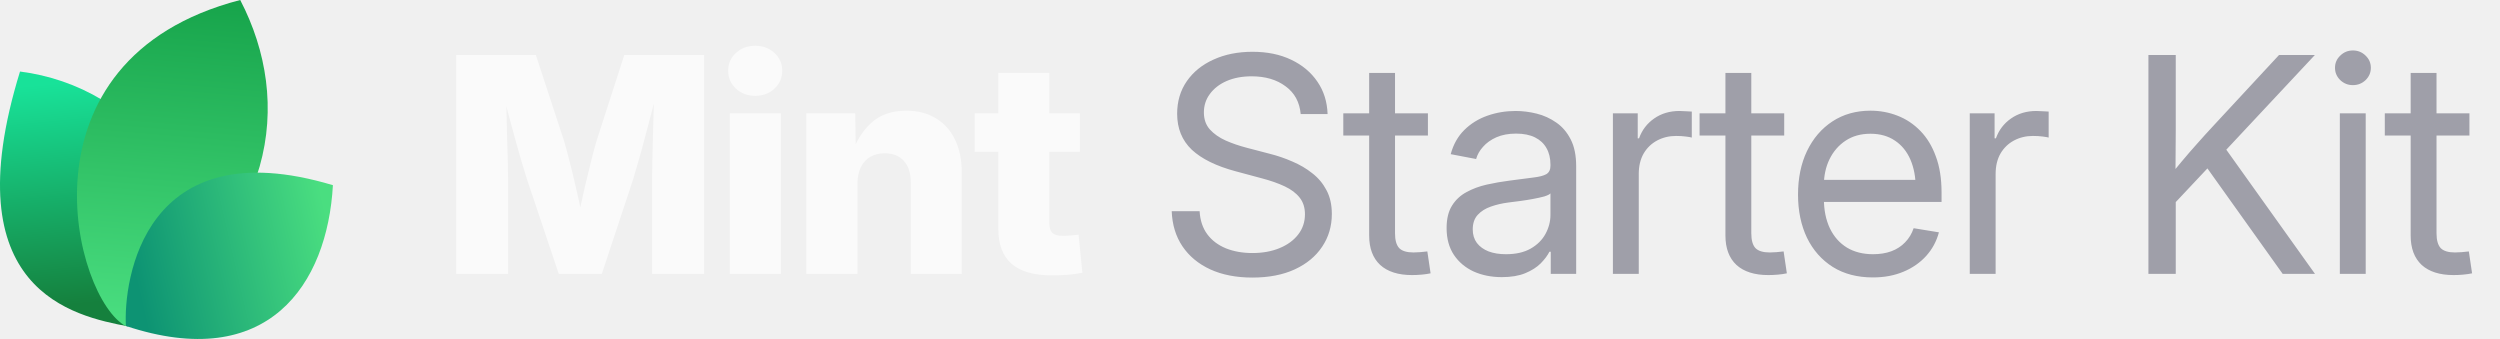
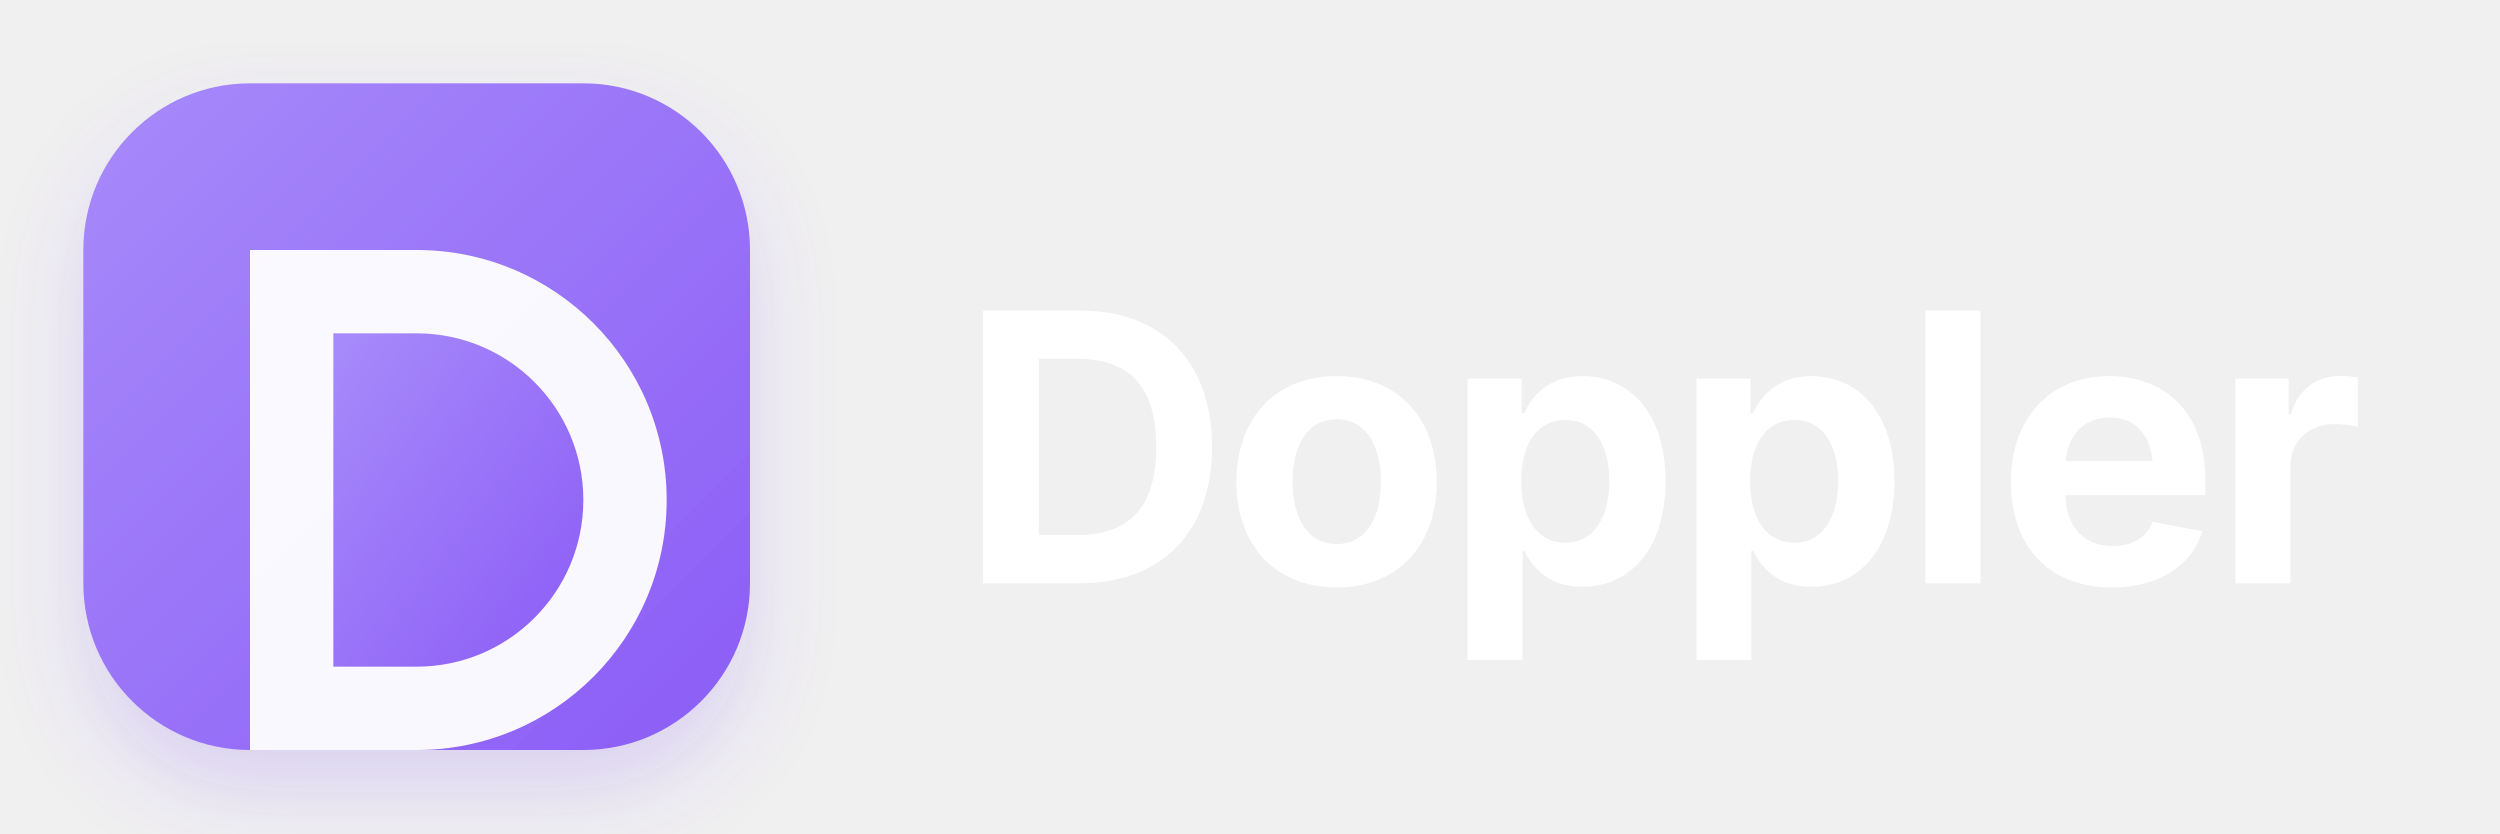
- <svg xmlns="http://www.w3.org/2000/svg" width="177" height="24" viewBox="0 0 177 24" fill="none">
-   <path d="M9.061 23.108C5.268 22.377 -3.391 20.627 1.417 5.064C9.634 6.099 16.973 14.064 9.061 23.108Z" fill="url(#paint0_linear_17557_2145)" />
-   <path d="M8.919 23.094C5.276 21.222 0.784 4.209 17.007 0C20.757 7.193 19.621 16.545 8.919 23.094Z" fill="url(#paint1_linear_17557_2145)" />
-   <path d="M8.914 23.079C8.735 19.882 10.159 9.085 23.57 13.111C23.181 20.123 18.984 26.418 8.914 23.079Z" fill="url(#paint2_linear_17557_2145)" />
-   <path d="M32.301 19.392V3.894H37.938L39.925 9.948C40.036 10.315 40.164 10.787 40.31 11.362C40.462 11.938 40.611 12.552 40.757 13.204C40.91 13.855 41.048 14.483 41.173 15.086C41.305 15.682 41.412 16.192 41.495 16.615H40.695C40.771 16.192 40.871 15.682 40.996 15.086C41.128 14.49 41.267 13.866 41.412 13.214C41.565 12.562 41.714 11.948 41.86 11.373C42.005 10.79 42.133 10.315 42.244 9.948L44.2 3.894H49.848V19.392H46.166V12.704C46.166 12.357 46.173 11.917 46.187 11.383C46.2 10.849 46.214 10.27 46.228 9.646C46.249 9.022 46.266 8.391 46.28 7.753C46.301 7.115 46.311 6.519 46.311 5.964H46.623C46.485 6.561 46.332 7.181 46.166 7.826C45.999 8.471 45.833 9.102 45.666 9.719C45.507 10.336 45.351 10.901 45.198 11.414C45.053 11.928 44.928 12.357 44.824 12.704L42.608 19.392H39.561L37.314 12.704C37.203 12.357 37.072 11.928 36.919 11.414C36.773 10.901 36.614 10.34 36.441 9.729C36.274 9.112 36.104 8.481 35.931 7.836C35.764 7.192 35.608 6.567 35.463 5.964H35.827C35.834 6.512 35.844 7.105 35.858 7.743C35.872 8.374 35.886 9.005 35.9 9.636C35.92 10.26 35.938 10.839 35.952 11.373C35.965 11.907 35.972 12.351 35.972 12.704V19.392H32.301ZM51.668 19.392V8.024H55.288V19.392H51.668ZM53.468 6.786C52.927 6.786 52.473 6.616 52.105 6.276C51.738 5.93 51.554 5.507 51.554 5.007C51.554 4.508 51.738 4.088 52.105 3.749C52.473 3.409 52.927 3.239 53.468 3.239C54.009 3.239 54.463 3.409 54.83 3.749C55.198 4.082 55.382 4.501 55.382 5.007C55.382 5.507 55.198 5.93 54.83 6.276C54.463 6.616 54.009 6.786 53.468 6.786ZM60.708 13.027V19.392H57.088V8.024H60.551L60.593 10.967H60.281C60.593 10.024 61.061 9.268 61.685 8.7C62.309 8.124 63.138 7.836 64.171 7.836C64.975 7.836 65.672 8.017 66.262 8.377C66.851 8.731 67.302 9.234 67.614 9.885C67.933 10.537 68.092 11.307 68.092 12.194V19.392H64.483V12.912C64.483 12.26 64.32 11.754 63.994 11.394C63.675 11.033 63.221 10.853 62.632 10.853C62.25 10.853 61.914 10.936 61.623 11.102C61.332 11.269 61.106 11.515 60.947 11.841C60.787 12.16 60.708 12.555 60.708 13.027ZM76.456 8.024V10.749H69.008V8.024H76.456ZM70.683 5.163H74.292V15.783C74.292 16.102 74.361 16.334 74.5 16.48C74.646 16.625 74.899 16.698 75.259 16.698C75.405 16.698 75.596 16.688 75.831 16.667C76.074 16.646 76.251 16.629 76.362 16.615L76.632 19.309C76.313 19.378 75.963 19.427 75.582 19.455C75.207 19.482 74.836 19.496 74.469 19.496C73.2 19.496 72.25 19.222 71.619 18.674C70.995 18.127 70.683 17.308 70.683 16.22V5.163Z" fill="#FAFAFA" />
-   <path d="M88.667 19.652C87.523 19.652 86.528 19.458 85.682 19.07C84.843 18.681 84.188 18.137 83.716 17.437C83.245 16.736 82.992 15.908 82.957 14.951H84.933C84.968 15.596 85.148 16.14 85.474 16.584C85.8 17.021 86.24 17.354 86.795 17.582C87.35 17.804 87.974 17.915 88.667 17.915C89.388 17.915 90.026 17.801 90.581 17.572C91.143 17.343 91.583 17.024 91.902 16.615C92.228 16.199 92.391 15.717 92.391 15.169C92.391 14.698 92.266 14.306 92.017 13.994C91.767 13.675 91.413 13.408 90.956 13.193C90.498 12.978 89.954 12.787 89.323 12.621L87.502 12.132C86.123 11.765 85.082 11.255 84.382 10.603C83.689 9.944 83.342 9.095 83.342 8.055C83.342 7.174 83.571 6.404 84.028 5.746C84.486 5.087 85.117 4.577 85.921 4.217C86.726 3.849 87.645 3.666 88.678 3.666C89.718 3.666 90.63 3.853 91.413 4.227C92.204 4.602 92.824 5.122 93.275 5.787C93.726 6.446 93.965 7.209 93.993 8.076H92.089C92.013 7.23 91.656 6.574 91.018 6.11C90.387 5.638 89.586 5.403 88.615 5.403C87.95 5.403 87.36 5.513 86.847 5.735C86.341 5.957 85.946 6.262 85.661 6.651C85.377 7.032 85.235 7.469 85.235 7.961C85.235 8.447 85.377 8.849 85.661 9.168C85.946 9.48 86.317 9.74 86.774 9.948C87.232 10.149 87.724 10.319 88.251 10.457L89.884 10.884C90.439 11.023 90.977 11.206 91.496 11.435C92.023 11.657 92.495 11.934 92.911 12.267C93.334 12.593 93.67 12.995 93.92 13.474C94.17 13.945 94.294 14.504 94.294 15.149C94.294 16.015 94.066 16.788 93.608 17.468C93.157 18.148 92.512 18.681 91.673 19.07C90.834 19.458 89.832 19.652 88.667 19.652ZM101.097 8.024V9.594H95.106V8.024H101.097ZM96.937 5.163H98.767V16.521C98.767 17 98.865 17.347 99.059 17.562C99.26 17.77 99.6 17.874 100.078 17.874C100.21 17.874 100.366 17.867 100.546 17.853C100.733 17.832 100.903 17.815 101.056 17.801L101.285 19.351C101.097 19.392 100.886 19.423 100.65 19.444C100.414 19.465 100.189 19.475 99.974 19.475C98.996 19.475 98.244 19.236 97.717 18.758C97.197 18.272 96.937 17.579 96.937 16.677V5.163ZM106.33 19.621C105.595 19.621 104.932 19.489 104.343 19.226C103.754 18.955 103.285 18.564 102.939 18.05C102.592 17.53 102.419 16.896 102.419 16.147C102.419 15.495 102.547 14.965 102.804 14.556C103.06 14.146 103.403 13.828 103.833 13.599C104.263 13.363 104.742 13.186 105.269 13.068C105.796 12.95 106.333 12.857 106.881 12.787C107.574 12.69 108.132 12.617 108.555 12.569C108.978 12.52 109.287 12.441 109.481 12.33C109.675 12.212 109.772 12.014 109.772 11.737V11.654C109.772 11.203 109.679 10.815 109.492 10.489C109.311 10.163 109.041 9.91 108.68 9.729C108.32 9.549 107.872 9.459 107.338 9.459C106.805 9.459 106.34 9.546 105.945 9.719C105.556 9.892 105.241 10.118 104.998 10.395C104.755 10.665 104.593 10.953 104.509 11.258L102.71 10.915C102.897 10.222 103.22 9.65 103.677 9.199C104.135 8.748 104.679 8.412 105.31 8.19C105.941 7.968 106.607 7.857 107.307 7.857C107.8 7.857 108.295 7.92 108.795 8.044C109.301 8.169 109.765 8.381 110.188 8.679C110.611 8.97 110.951 9.369 111.208 9.875C111.464 10.374 111.593 11.005 111.593 11.768V19.392H109.793V17.822H109.7C109.568 18.085 109.363 18.359 109.086 18.643C108.809 18.921 108.444 19.153 107.994 19.34C107.543 19.527 106.988 19.621 106.33 19.621ZM106.621 17.998C107.321 17.998 107.904 17.867 108.368 17.603C108.84 17.333 109.19 16.986 109.419 16.563C109.654 16.133 109.772 15.682 109.772 15.211V13.692C109.703 13.769 109.554 13.841 109.325 13.911C109.096 13.973 108.829 14.032 108.524 14.088C108.226 14.143 107.921 14.192 107.609 14.233C107.304 14.275 107.033 14.309 106.798 14.337C106.354 14.393 105.938 14.49 105.549 14.628C105.168 14.76 104.86 14.954 104.624 15.211C104.388 15.467 104.27 15.811 104.27 16.241C104.27 16.615 104.367 16.934 104.561 17.198C104.762 17.461 105.04 17.662 105.393 17.801C105.747 17.933 106.156 17.998 106.621 17.998ZM114.193 19.392V8.024H115.951V9.792H116.045C116.253 9.209 116.61 8.741 117.116 8.388C117.622 8.034 118.219 7.857 118.905 7.857C119.058 7.857 119.217 7.864 119.384 7.878C119.55 7.885 119.682 7.892 119.779 7.899V9.74C119.716 9.719 119.578 9.695 119.363 9.667C119.155 9.639 118.922 9.625 118.666 9.625C118.174 9.625 117.726 9.733 117.324 9.948C116.922 10.163 116.603 10.471 116.367 10.874C116.138 11.276 116.024 11.758 116.024 12.319V19.392H114.193ZM126.322 8.024V9.594H120.33V8.024H126.322ZM122.161 5.163H123.992V16.521C123.992 17 124.089 17.347 124.283 17.562C124.484 17.77 124.824 17.874 125.302 17.874C125.434 17.874 125.59 17.867 125.77 17.853C125.958 17.832 126.127 17.815 126.28 17.801L126.509 19.351C126.322 19.392 126.11 19.423 125.874 19.444C125.639 19.465 125.413 19.475 125.198 19.475C124.221 19.475 123.468 19.236 122.941 18.758C122.421 18.272 122.161 17.579 122.161 16.677V5.163ZM132.604 19.642C131.502 19.642 130.555 19.396 129.765 18.903C128.974 18.404 128.364 17.714 127.934 16.834C127.511 15.946 127.3 14.927 127.3 13.775C127.3 12.611 127.511 11.584 127.934 10.697C128.364 9.802 128.964 9.102 129.734 8.596C130.51 8.089 131.408 7.836 132.428 7.836C133.1 7.836 133.738 7.954 134.341 8.19C134.952 8.426 135.489 8.783 135.954 9.261C136.425 9.74 136.793 10.343 137.056 11.071C137.327 11.792 137.462 12.645 137.462 13.63V14.296H128.433V12.735H136.463L135.631 13.297C135.631 12.541 135.506 11.876 135.257 11.3C135.007 10.725 134.643 10.277 134.165 9.958C133.686 9.632 133.107 9.469 132.428 9.469C131.748 9.469 131.162 9.632 130.67 9.958C130.177 10.284 129.796 10.725 129.526 11.279C129.262 11.827 129.13 12.441 129.13 13.12V14.046C129.13 14.864 129.273 15.572 129.557 16.168C129.841 16.757 130.243 17.211 130.763 17.53C131.283 17.842 131.901 17.998 132.615 17.998C133.093 17.998 133.523 17.929 133.905 17.79C134.293 17.645 134.619 17.433 134.882 17.156C135.153 16.879 135.354 16.546 135.486 16.157L137.275 16.449C137.108 17.08 136.81 17.634 136.38 18.113C135.95 18.591 135.413 18.966 134.768 19.236C134.123 19.507 133.402 19.642 132.604 19.642ZM139.459 19.392V8.024H141.217V9.792H141.311C141.519 9.209 141.876 8.741 142.382 8.388C142.888 8.034 143.485 7.857 144.171 7.857C144.324 7.857 144.483 7.864 144.649 7.878C144.816 7.885 144.948 7.892 145.045 7.899V9.74C144.982 9.719 144.844 9.695 144.629 9.667C144.421 9.639 144.188 9.625 143.932 9.625C143.439 9.625 142.992 9.733 142.59 9.948C142.188 10.163 141.869 10.471 141.633 10.874C141.404 11.276 141.29 11.758 141.29 12.319V19.392H139.459ZM153.429 14.961V12.715C153.783 12.257 154.136 11.82 154.49 11.404C154.844 10.981 155.204 10.565 155.572 10.156C155.939 9.74 156.314 9.327 156.695 8.918L161.355 3.894H163.893L157.277 10.967H157.184L153.429 14.961ZM152.108 19.392V3.894H154.043V9.241L154.022 12.559L154.043 13.505V19.392H152.108ZM161.615 19.392L155.967 11.477L157.173 9.969L163.903 19.392H161.615ZM165.661 19.392V8.024H167.492V19.392H165.661ZM166.587 6.027C166.24 6.027 165.942 5.909 165.692 5.673C165.443 5.43 165.318 5.139 165.318 4.799C165.318 4.459 165.443 4.172 165.692 3.936C165.942 3.693 166.24 3.572 166.587 3.572C166.934 3.572 167.232 3.693 167.482 3.936C167.731 4.172 167.856 4.459 167.856 4.799C167.856 5.139 167.731 5.43 167.482 5.673C167.232 5.909 166.934 6.027 166.587 6.027ZM174.836 8.024V9.594H168.844V8.024H174.836ZM170.675 5.163H172.506V16.521C172.506 17 172.603 17.347 172.797 17.562C172.998 17.77 173.338 17.874 173.816 17.874C173.948 17.874 174.104 17.867 174.284 17.853C174.472 17.832 174.641 17.815 174.794 17.801L175.023 19.351C174.836 19.392 174.624 19.423 174.388 19.444C174.153 19.465 173.927 19.475 173.712 19.475C172.735 19.475 171.982 19.236 171.455 18.758C170.935 18.272 170.675 17.579 170.675 16.677V5.163Z" fill="#9F9FA9" />
+ <svg xmlns="http://www.w3.org/2000/svg" width="180" height="60" viewBox="0 0 180 60" fill="none">
  <defs>
-     <linearGradient id="paint0_linear_17557_2145" x1="3.776" y1="5.916" x2="5.232" y2="21.559" gradientUnits="userSpaceOnUse">
-       <stop stop-color="#18E299" />
-       <stop offset="1" stop-color="#15803D" />
+     <linearGradient id="logoGradient" x1="0%" y1="0%" x2="100%" y2="100%">
+       <stop offset="0%" style="stop-color:#A78BFA;stop-opacity:1" />
+       <stop offset="100%" style="stop-color:#8B5CF6;stop-opacity:1" />
    </linearGradient>
-     <linearGradient id="paint1_linear_17557_2145" x1="12.171" y1="-0.718" x2="10.19" y2="22.983" gradientUnits="userSpaceOnUse">
-       <stop stop-color="#16A34A" />
-       <stop offset="1" stop-color="#4ADE80" />
-     </linearGradient>
-     <linearGradient id="paint2_linear_17557_2145" x1="23.133" y1="15.353" x2="9.338" y2="18.52" gradientUnits="userSpaceOnUse">
-       <stop stop-color="#4ADE80" />
-       <stop offset="1" stop-color="#0D9373" />
-     </linearGradient>
+     <filter id="shadow" x="-20%" y="-20%" width="140%" height="140%">
+       <feDropShadow dx="0" dy="3" stdDeviation="3" flood-color="#8B5CF6" flood-opacity="0.2" />
+     </filter>
  </defs>
+   <rect x="6" y="6" width="48" height="48" rx="12" fill="url(#logoGradient)" filter="url(#shadow)" />
+   <path d="M18 18h12c9.941 0 18 8.059 18 18s-8.059 18-18 18h-12V18z" fill="white" opacity="0.95" />
+   <path d="M24 24v24h6c6.627 0 12-5.373 12-12s-5.373-12-12-12h-6z" fill="url(#logoGradient)" />
+   <text x="69" y="42" font-family="system-ui, -apple-system, BlinkMacSystemFont, sans-serif" font-size="27" font-weight="700" fill="white" letter-spacing="-0.02em">Doppler</text>
</svg>
